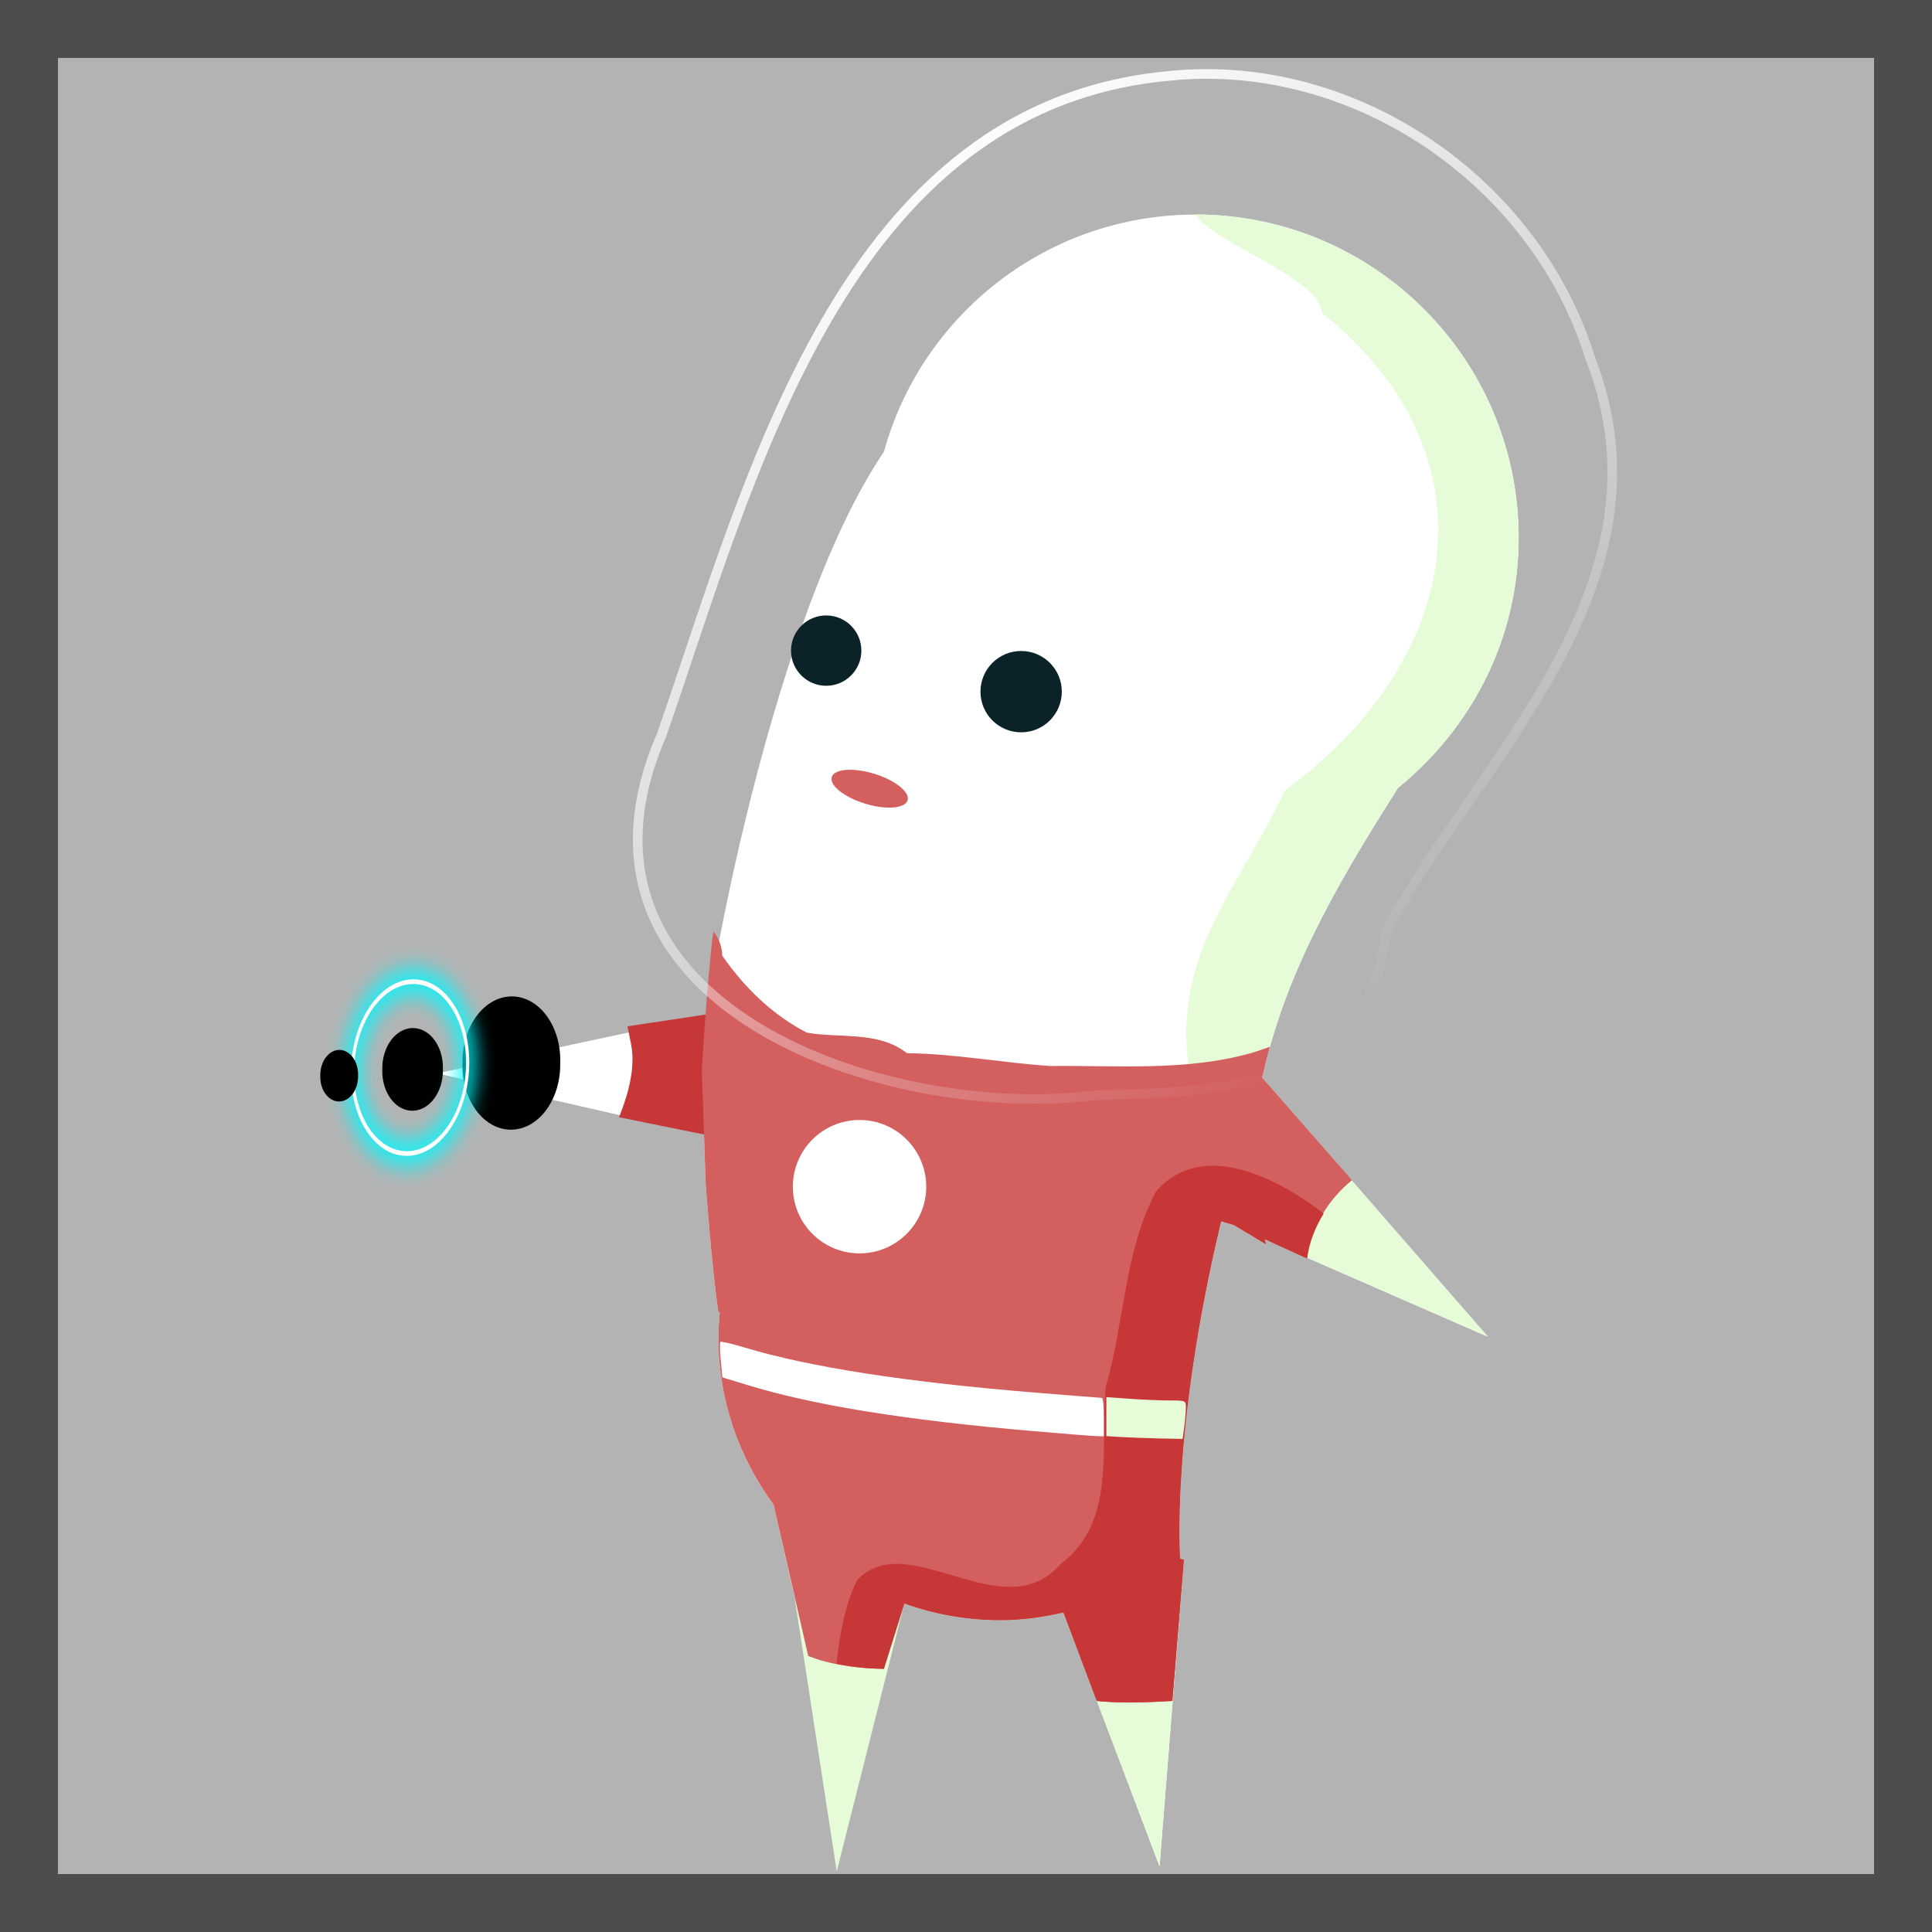
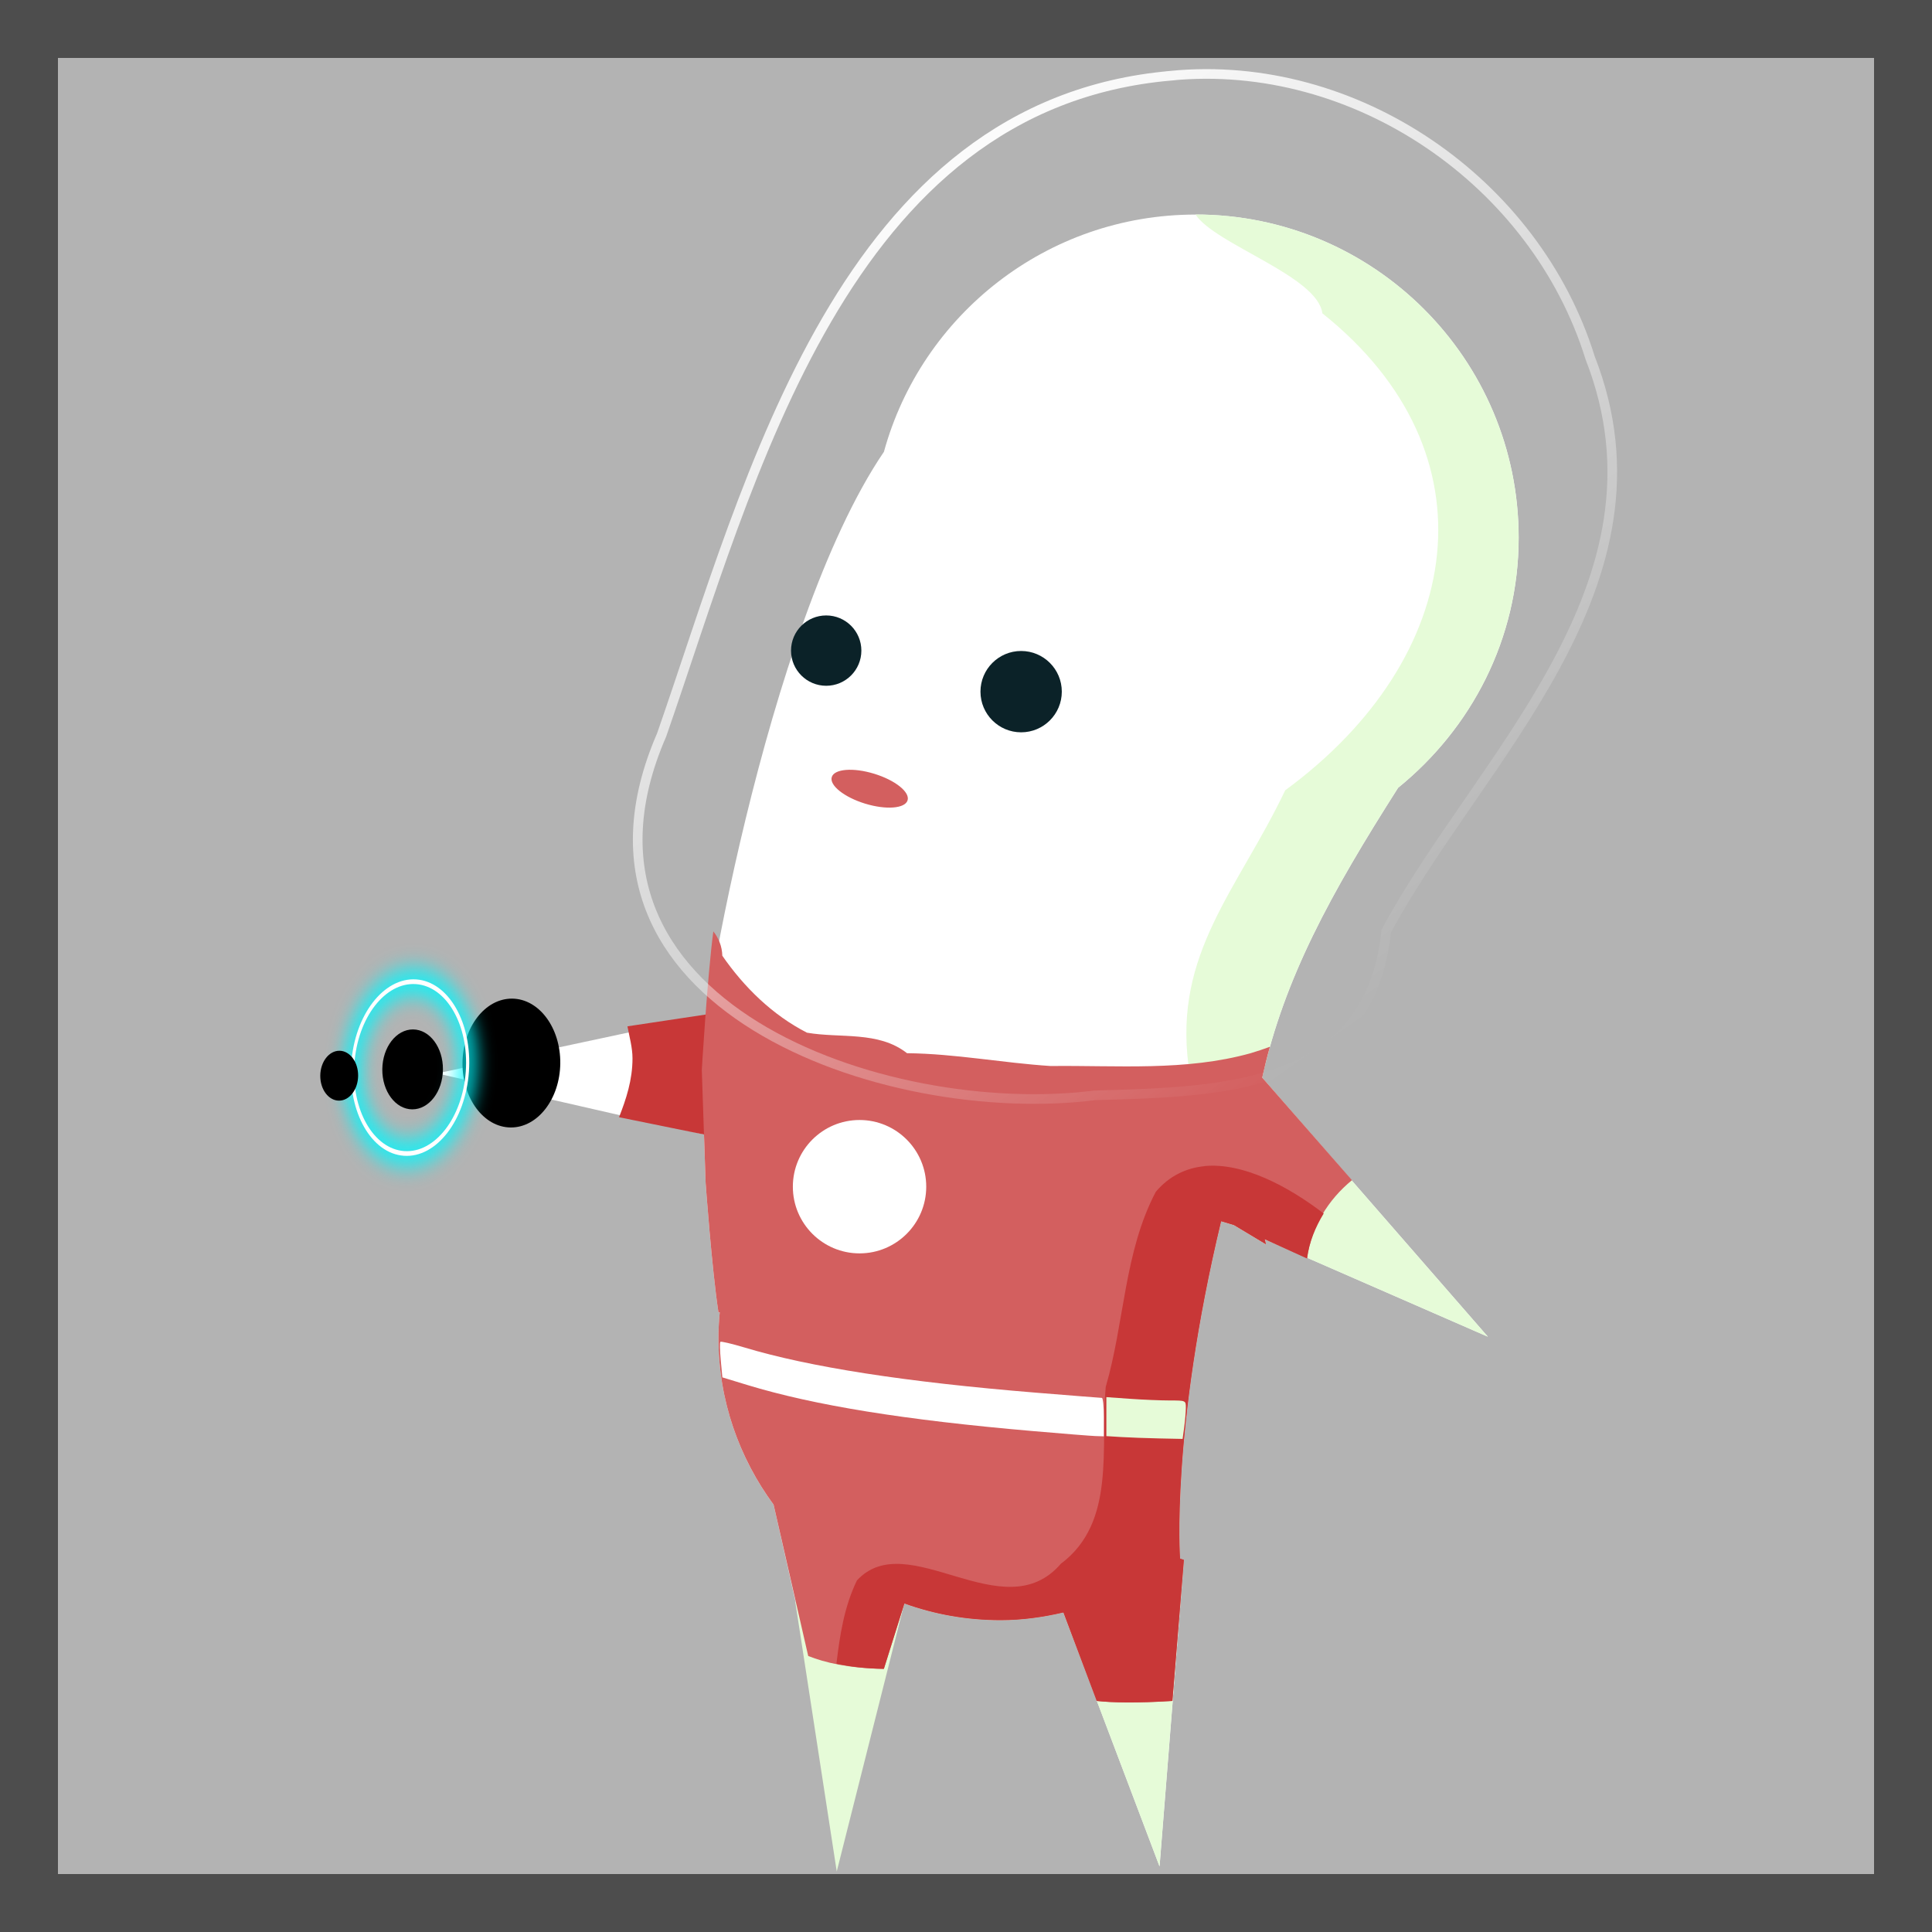
<svg xmlns="http://www.w3.org/2000/svg" xmlns:xlink="http://www.w3.org/1999/xlink" width="100" height="100" id="svg2" version="1.1" style="display:inline">
  <defs id="defs4">
    <linearGradient id="linearGradient3942">
      <stop style="stop-color:#ffffff;stop-opacity:1;" offset="0" id="stop3944" />
      <stop style="stop-color:#ffffff;stop-opacity:0;" offset="1" id="stop3946" />
    </linearGradient>
    <filter id="filter4320" x="-0.168" width="1.336" y="-0.168" height="1.336" color-interpolation-filters="sRGB">
      <feGaussianBlur stdDeviation="0.21" id="feGaussianBlur4322" />
    </filter>
    <linearGradient xlink:href="#linearGradient3942" id="linearGradient3090" gradientUnits="userSpaceOnUse" gradientTransform="matrix(0.762125,0,0,0.762125,-37.84816,39.82126)" x1="67.625" y1="38.5" x2="81.488" y2="58.169" />
    <linearGradient xlink:href="#linearGradient3942-3" id="linearGradient3090-1" gradientUnits="userSpaceOnUse" gradientTransform="matrix(0.7610702,0.04008383,-0.04008383,0.7610702,-35.36186,-27.9736)" x1="67.625" y1="38.5" x2="81.488" y2="58.169" />
    <linearGradient id="linearGradient3942-3">
      <stop style="stop-color:#ffffff;stop-opacity:1;" offset="0" id="stop3944-81" />
      <stop style="stop-color:#ffffff;stop-opacity:0;" offset="1" id="stop3946-3" />
    </linearGradient>
    <filter id="filter4320-0" x="-0.168" width="1.336" y="-0.168" height="1.336" color-interpolation-filters="sRGB">
      <feGaussianBlur stdDeviation="0.21" id="feGaussianBlur4322-9" />
    </filter>
    <linearGradient xlink:href="#linearGradient3942" id="linearGradient3845" gradientUnits="userSpaceOnUse" gradientTransform="matrix(0.762125,0,0,0.762125,-37.84816,39.82126)" x1="67.625" y1="38.5" x2="81.488" y2="58.169" />
  </defs>
  <g id="layer1" transform="translate(0,-952.3622)" style="display:inline">
    <rect style="fill:#4d4d4d;fill-opacity:1;stroke:none" id="rect6615" width="100" height="100" x="0" y="952.362" />
    <rect y="955.362" x="3" height="94" width="94" id="rect3821" style="fill:#b3b3b3;fill-opacity:1;stroke:none" />
  </g>
  <g id="layer2" style="display:inline">
    <g id="g3823" transform="matrix(2.787194,0,0,2.787194,3.012545,-181.665)">
      <path id="path3952" d="m 7.036,85.112 5.538,-1.183 c 0,0 2.473,0.802 -0.113,2.424 z" style="fill:#ffffff;fill-opacity:1;stroke:none" />
      <path id="path8728" d="m 21.121,69.163 c -2.762,0 -5.089,1.866 -5.787,4.406 -2.198,3.229 -3.523,11.127 -3.382,11.48 l 0.071,2.096 c 0,0 0.114,1.591 0.238,2.405 l 0.024,0 c -0.015,0.161 -0.024,0.312 -0.024,0.476 0,1.16 0.386,2.228 1.024,3.096 l 1.262,5.573 1.167,-3.739 c 0.558,0.202 1.158,0.31 1.786,0.31 0.406,0 0.787,-0.055 1.167,-0.143 l 1.786,4.716 0.453,-5.692 -0.071,-0.024 c 0,0 -0.176,-2.357 0.762,-6.264 l 0.238,0.071 0.595,0.357 c -0.011,-0.031 -0.012,-0.064 -0.024,-0.095 l 4.144,1.81 -4.192,-4.811 c 0.416,-1.861 1.274,-3.418 2.525,-5.383 1.357,-1.1 2.239,-2.761 2.239,-4.644 0,-3.315 -2.687,-6.002 -6.002,-6.002 z" style="fill:#ffffff;fill-opacity:1;stroke:none" />
      <path id="path3954" transform="translate(0,65)" d="m 12.562,18.938 -1.991,0.3 c 0.035,0.187 0.094,0.394 0.094,0.594 0,0.402 -0.117,0.756 -0.25,1.094 L 12.469,21.344 C 15.055,19.721 12.562,18.938 12.562,18.938 z" style="fill:#c83737;fill-opacity:1;stroke:none" />
      <path id="path8771" d="m 21.121,69.163 c 0.367,0.556 2.27,1.142 2.355,1.834 3.251,2.591 2.656,6.403 -0.69,8.858 -0.879,1.845 -2.074,3.022 -1.794,5.122 -0.021,2.346 -0.302,4.911 -1.658,7.026 -0.854,1.464 -2.577,2.056 -4.073,2.62 -0.519,0.13 -1.045,0.218 -1.572,0.31 l 0.769,5 1.255,-4.977 c 0.558,0.202 1.158,0.31 1.786,0.31 0.406,0 0.787,-0.055 1.167,-0.143 l 1.786,4.716 0.453,-5.692 -0.071,-0.024 c 0,0 -0.176,-2.357 0.762,-6.264 l 0.238,0.071 0.595,0.357 c -0.011,-0.031 -0.012,-0.064 -0.024,-0.095 l 4.144,1.81 -4.192,-4.811 c 0.416,-1.861 1.274,-3.418 2.525,-5.383 1.357,-1.1 2.239,-2.761 2.239,-4.644 0,-3.315 -2.687,-6.002 -6.002,-6.002 z" style="fill:#e6fbd8;fill-opacity:1;stroke:none" />
      <path id="path3089" d="m 12.166,82.476 c -0.111,0.839 -0.214,2.572 -0.214,2.572 l 0.071,2.096 c 0,0 0.114,1.591 0.238,2.405 l 0.024,0 c -0.015,0.161 -0.024,0.312 -0.024,0.476 0,1.16 0.386,2.228 1.024,3.096 l 0.643,2.81 c 0.308,0.123 0.751,0.229 1.405,0.238 L 15.715,94.956 c 0.558,0.202 1.158,0.31 1.786,0.31 0.406,0 0.787,-0.055 1.167,-0.143 l 0.619,1.643 c 0.286,0.032 0.738,0.042 1.405,0 l 0.214,-2.62 -0.071,-0.024 c 0,0 -0.176,-2.357 0.762,-6.264 l 0.238,0.071 0.595,0.357 c -0.011,-0.031 -0.012,-0.064 -0.024,-0.095 l 0.786,0.357 c 0.079,-0.587 0.392,-1.091 0.834,-1.453 l -1.667,-1.905 c 0.043,-0.193 0.09,-0.384 0.143,-0.572 -0.119,0.043 -0.237,0.084 -0.357,0.119 -1.208,0.337 -2.476,0.224 -3.715,0.238 -0.888,-0.057 -1.774,-0.229 -2.667,-0.238 -0.531,-0.417 -1.238,-0.273 -1.858,-0.381 -0.638,-0.326 -1.167,-0.843 -1.572,-1.429 -0.005,-0.178 -0.069,-0.328 -0.167,-0.453 z" style="fill:#d35f5f;fill-opacity:1;stroke:none" />
-       <path transform="matrix(0.4749853,0,0,0.4749853,-19.52119,54.28324)" d="m 72.5,48.375 a 1.375,1.375 0 1 1 -2.75,0 1.375,1.375 0 1 1 2.75,0 z" id="path8759" style="fill:#0b2228;fill-opacity:1;stroke:none" />
-       <path style="fill:#0b2228;fill-opacity:1;stroke:none" id="path8761" d="m 72.5,48.375 a 1.375,1.375 0 1 1 -2.75,0 1.375,1.375 0 1 1 2.75,0 z" transform="matrix(0.5492711,0,0,0.5492711,-21.18467,51.45179)" />
-       <path transform="matrix(0.5119043,0.1571389,-0.06189833,0.2016434,-18.34536,58.89406)" d="m 72.5,48.375 a 1.375,1.375 0 1 1 -2.75,0 1.375,1.375 0 1 1 2.75,0 z" id="path8782" style="fill:#d35f5f;fill-opacity:1;stroke:none" />
+       <path transform="matrix(0.4749853,0,0,0.4749853,-19.52119,54.28324)" d="m 72.5,48.375 c 0,0.759 -0.616,1.375 -1.375,1.375 -0.759,0 -1.375,-0.616 -1.375,-1.375 0,-0.759 0.616,-1.375 1.375,-1.375 0.759,0 1.375,0.616 1.375,1.375 z" id="path8759" style="fill:#0b2228;fill-opacity:1;stroke:none" />
+       <path style="fill:#0b2228;fill-opacity:1;stroke:none" id="path8761" d="m 72.5,48.375 c 0,0.759 -0.616,1.375 -1.375,1.375 -0.759,0 -1.375,-0.616 -1.375,-1.375 0,-0.759 0.616,-1.375 1.375,-1.375 0.759,0 1.375,0.616 1.375,1.375 z" transform="matrix(0.5492711,0,0,0.5492711,-21.18467,51.45179)" />
+       <path transform="matrix(0.5119043,0.1571389,-0.06189833,0.2016434,-18.34536,58.89406)" d="m 72.5,48.375 c 0,0.759 -0.616,1.375 -1.375,1.375 -0.759,0 -1.375,-0.616 -1.375,-1.375 0,-0.759 0.616,-1.375 1.375,-1.375 0.759,0 1.375,0.616 1.375,1.375 z" id="path8782" style="fill:#d35f5f;fill-opacity:1;stroke:none" />
      <path id="path3140" d="m 21.288,86.835 c -0.335,0.032 -0.654,0.178 -0.905,0.476 -0.588,1.114 -0.581,2.426 -0.929,3.62 -0.108,1.115 0.202,2.514 -0.834,3.287 -1.067,1.242 -2.845,-0.71 -3.787,0.31 -0.236,0.486 -0.317,1.013 -0.381,1.548 0.243,0.049 0.525,0.09 0.881,0.095 l 0.381,-1.215 c 0.558,0.202 1.158,0.31 1.786,0.31 0.406,0 0.787,-0.055 1.167,-0.143 l 0.619,1.643 c 0.286,0.032 0.738,0.042 1.405,0 l 0.214,-2.62 -0.071,-0.024 c 0,0 -0.176,-2.357 0.762,-6.264 l 0.238,0.071 0.595,0.357 c -0.011,-0.031 -0.012,-0.064 -0.024,-0.095 l 0.786,0.357 c 0.041,-0.305 0.157,-0.582 0.31,-0.834 -0.656,-0.503 -1.494,-0.95 -2.215,-0.881 z" style="fill:#c83737;fill-opacity:1;stroke:none" />
      <path id="path3150" d="m 18.108,91.755 c -2.39,-0.206 -4.066,-0.477 -5.316,-0.858 l -0.458,-0.14 -0.03,-0.319 c -0.016,-0.175 -0.02,-0.329 -0.007,-0.341 0.012,-0.012 0.21,0.034 0.44,0.103 1.217,0.367 3.003,0.644 5.418,0.841 0.655,0.053 1.207,0.097 1.227,0.097 0.02,0 0.036,0.161 0.036,0.357 l 0,0.357 -0.155,-0.005 c -0.085,-0.003 -0.605,-0.044 -1.155,-0.092 z" style="fill:#ffffff;fill-opacity:1;stroke:none" />
      <path id="path3152" d="m 19.739,91.865 -0.274,-0.017 0,-0.362 0,-0.362 0.436,0.031 c 0.24,0.017 0.572,0.031 0.738,0.031 0.301,0 0.302,6.51e-4 0.302,0.136 0,0.075 -0.014,0.236 -0.03,0.357 l -0.03,0.221 -0.434,-0.009 c -0.239,-0.005 -0.557,-0.017 -0.708,-0.026 z" style="fill:#e6fbd8;fill-opacity:1;stroke:none" />
      <path id="path3930" d="m 20.661,66.585 c -6.091,0.533 -7.791,7.467 -9.455,12.242 -2.178,5.009 4.159,7.188 8.05,6.692 2.47,-0.064 5.106,-0.15 5.406,-3.049 1.713,-3.193 5.434,-6.433 3.787,-10.646 -1.016,-3.273 -4.362,-5.575 -7.788,-5.24 z" style="fill:none;stroke:url(#linearGradient3845);stroke-width:0.179;stroke-miterlimit:4;stroke-opacity:1;stroke-dasharray:none" />
-       <path transform="matrix(0.762125,0,0,0.762125,-42.75434,39.29731)" d="m 77.25,62.875 a 1.625,1.625 0 1 1 -3.25,0 1.625,1.625 0 1 1 3.25,0 z" id="path4212" style="fill:#ffffff;fill-opacity:1;stroke:none" />
+       <path transform="matrix(0.762125,0,0,0.762125,-42.75434,39.29731)" d="m 77.25,62.875 c 0,0.897 -0.728,1.625 -1.625,1.625 C 74.728,64.5 74,63.772 74,62.875 c 0,-0.897 0.728,-1.625 1.625,-1.625 0.897,0 1.625,0.728 1.625,1.625 z" id="path4212" style="fill:#ffffff;fill-opacity:1;stroke:none" />
      <g id="g3175" transform="matrix(-0.5064032,-0.3759665,-0.3759665,0.5064032,78.44383,85.62091)">
-         <path transform="matrix(1.381715,1.01298,-1.00923,1.388774,28.94736,-118.7214)" d="m 92.719,65.484 a 0.84,1.105 0 1 1 -1.679,0 0.84,1.105 0 1 1 1.679,0 z" id="path3177" style="fill:#000000;fill-opacity:1;stroke:none" />
-         <path style="fill:#000000;fill-opacity:1;stroke:none" id="path3179" d="m 92.719,65.484 a 0.84,1.105 0 1 1 -1.679,0 0.84,1.105 0 1 1 1.679,0 z" transform="matrix(0.8569634,0.6282677,-0.6259416,0.8613414,54.28556,-46.95248)" />
+         <path transform="matrix(1.381715,1.01298,-1.00923,1.388774,28.94736,-118.7214)" d="m 92.719,65.484 c 0,0.61 -0.376,1.105 -0.84,1.105 -0.464,0 -0.84,-0.495 -0.84,-1.105 0,-0.61 0.376,-1.105 0.84,-1.105 0.464,0 0.84,0.495 0.84,1.105 z" id="path3177" style="fill:#000000;fill-opacity:1;stroke:none" />
+         <path style="fill:#000000;fill-opacity:1;stroke:none" id="path3179" d="m 92.719,65.484 c 0,0.61 -0.376,1.105 -0.84,1.105 -0.464,0 -0.84,-0.495 -0.84,-1.105 0,-0.61 0.376,-1.105 0.84,-1.105 0.464,0 0.84,0.495 0.84,1.105 z" transform="matrix(0.8569634,0.6282677,-0.6259416,0.8613414,54.28556,-46.95248)" />
        <g transform="matrix(0.3749371,0.2397216,-0.3593025,0.561968,92.53155,24.94297)" id="g3181">
-           <path style="fill:none;stroke:#00f9ff;stroke-width:0.412;stroke-miterlimit:4;stroke-opacity:1;stroke-dasharray:none;filter:url(#filter4320)" id="path3183" d="m 51.5,69.5 a 1.5,1.5 0 1 1 -3,0 1.5,1.5 0 1 1 3,0 z" transform="matrix(2.532065,0,0,2.532065,-76.24968,-122.3017)" />
-           <path transform="matrix(2.532065,0,0,2.532065,-76.24968,-122.3017)" d="m 51.5,69.5 a 1.5,1.5 0 1 1 -3,0 1.5,1.5 0 1 1 3,0 z" id="path3185" style="fill:none;stroke:#ffffff;stroke-width:0.082;stroke-miterlimit:4;stroke-opacity:1;stroke-dasharray:none" />
+           <path style="fill:none;stroke:#00f9ff;stroke-width:0.412;stroke-miterlimit:4;stroke-opacity:1;stroke-dasharray:none;filter:url(#filter4320)" id="path3183" d="m 51.5,69.5 c 0,0.828 -0.672,1.5 -1.5,1.5 -0.828,0 -1.5,-0.672 -1.5,-1.5 0,-0.828 0.672,-1.5 1.5,-1.5 0.828,0 1.5,0.672 1.5,1.5 z" transform="matrix(2.532065,0,0,2.532065,-76.24968,-122.3017)" />
+           <path transform="matrix(2.532065,0,0,2.532065,-76.24968,-122.3017)" d="m 51.5,69.5 c 0,0.828 -0.672,1.5 -1.5,1.5 -0.828,0 -1.5,-0.672 -1.5,-1.5 0,-0.828 0.672,-1.5 1.5,-1.5 0.828,0 1.5,0.672 1.5,1.5 z" id="path3185" style="fill:none;stroke:#ffffff;stroke-width:0.082;stroke-miterlimit:4;stroke-opacity:1;stroke-dasharray:none" />
        </g>
-         <path transform="matrix(0.53497,0.3922038,-0.3907518,0.537703,70.09396,-2.632254)" d="m 92.719,65.484 a 0.84,1.105 0 1 1 -1.679,0 0.84,1.105 0 1 1 1.679,0 z" id="path3187" style="fill:#000000;fill-opacity:1;stroke:none" />
+         <path transform="matrix(0.53497,0.3922038,-0.3907518,0.537703,70.09396,-2.632254)" d="m 92.719,65.484 c 0,0.61 -0.376,1.105 -0.84,1.105 -0.464,0 -0.84,-0.495 -0.84,-1.105 0,-0.61 0.376,-1.105 0.84,-1.105 0.464,0 0.84,0.495 0.84,1.105 z" id="path3187" style="fill:#000000;fill-opacity:1;stroke:none" />
      </g>
    </g>
  </g>
  <g id="layer4" style="display:none" transform="translate(0,65)">
-     <g id="g4082" transform="matrix(2.820345,0,0,2.820345,4.334478,-66.54427)">
+     <g id="g4082" transform="matrix(2.818006,0.1148402,-0.1148402,2.818006,6.394033,-68.81217)">
      <path id="path3952-9" d="m 9.025,17.327 1.708,2.016 1.841,-0.415 c 0,0 2.473,0.802 -0.113,2.424 l -2.275,-0.433 c -1.115,-0.834 -0.984,-2.29 -1.161,-3.592 z" style="fill:#ffffff;fill-opacity:1;stroke:none;display:inline" />
      <path id="path8728-7" d="m 21.559,4.288 c -2.762,0 -5.089,1.866 -5.787,4.406 -2.198,3.229 -3.773,11.002 -3.632,11.355 l 0.071,2.096 c 0,0 0.114,1.591 0.238,2.405 l 0.024,0 c -0.015,0.161 -0.024,0.312 -0.024,0.476 0,1.16 0.199,2.228 0.837,3.096 l 1.262,5.573 1.167,-3.739 c 0.558,0.202 1.158,0.31 1.786,0.31 0.406,0 0.787,-0.055 1.167,-0.143 l 1.786,4.716 0.453,-5.692 -0.071,-0.024 c 0,0 -0.176,-2.357 0.762,-6.264 l 0.238,0.071 0.595,0.357 c -0.011,-0.031 -0.012,-0.064 -0.024,-0.095 l 4.144,1.81 -4.192,-4.811 c 0.416,-1.861 1.711,-3.293 2.962,-5.258 1.357,-1.1 2.239,-2.761 2.239,-4.644 0,-3.315 -2.687,-6.002 -6.002,-6.002 z" style="fill:#ffffff;fill-opacity:1;stroke:none;display:inline" />
      <path id="path3954-6" d="m 12.562,18.938 -1.991,0.3 c 0.035,0.187 0.094,0.394 0.094,0.594 0,0.402 -0.117,0.756 -0.25,1.094 L 12.469,21.344 C 15.055,19.721 12.562,18.938 12.562,18.938 z" style="fill:#c83737;fill-opacity:1;stroke:none;display:inline" />
      <path id="path8771-08" d="m 21.434,4.413 c 0.367,0.556 2.27,1.142 2.355,1.834 3.251,2.591 2.344,6.153 -1.002,8.608 -0.879,1.845 -2.074,3.022 -1.794,5.122 -0.021,2.346 -0.302,4.911 -1.658,7.026 -0.854,1.464 -2.577,2.056 -4.073,2.62 -0.519,0.13 -1.045,0.218 -1.572,0.31 l 0.769,5 1.255,-4.977 c 0.558,0.202 1.158,0.31 1.786,0.31 0.406,0 0.787,-0.055 1.167,-0.143 l 1.786,4.716 0.453,-5.692 -0.071,-0.024 c 0,0 -0.176,-2.357 0.762,-6.264 l 0.238,0.071 0.595,0.357 c -0.011,-0.031 -0.012,-0.064 -0.024,-0.095 l 4.144,1.81 -4.192,-4.811 c 0.416,-1.861 1.274,-3.418 2.525,-5.383 1.357,-1.1 2.551,-2.511 2.551,-4.394 0,-3.315 -2.187,-5.814 -5.502,-5.814 z" style="fill:#e6fbd8;fill-opacity:1;stroke:none;display:inline" />
      <path id="path3089-5" d="m 12.229,17.789 c -0.111,0.839 -0.214,2.572 -0.214,2.572 l 0.071,2.096 c 0,0 0.114,1.591 0.238,2.405 l 0.024,0 c -0.015,0.161 -0.024,0.312 -0.024,0.476 0,1.16 0.324,1.916 0.962,2.784 l 0.643,2.81 c 0.308,0.123 0.751,0.229 1.405,0.238 L 15.715,29.956 c 0.558,0.202 1.158,0.31 1.786,0.31 0.406,0 0.787,-0.055 1.167,-0.143 l 0.619,1.643 c 0.286,0.032 0.738,0.042 1.405,0 l 0.214,-2.62 -0.071,-0.024 c 0,0 -0.176,-2.357 0.762,-6.264 l 0.238,0.071 0.595,0.357 c -0.011,-0.031 -0.012,-0.064 -0.024,-0.095 l 0.786,0.357 c 0.079,-0.587 0.392,-1.091 0.834,-1.453 l -1.667,-1.905 c 0.043,-0.193 0.09,-0.384 0.143,-0.572 -0.119,0.043 -0.237,0.084 -0.357,0.119 -1.208,0.337 -2.413,0.536 -3.653,0.551 -0.888,-0.057 -1.774,-0.229 -2.667,-0.238 -0.531,-0.417 -1.238,-0.273 -1.858,-0.381 -0.638,-0.326 -1.167,-0.843 -1.572,-1.429 -0.005,-0.178 -0.069,-0.328 -0.167,-0.453 z" style="fill:#d35f5f;fill-opacity:1;stroke:none;display:inline" />
      <path transform="matrix(0.4749853,0,0,0.2477126,-19.52119,0.2775589)" d="m 72.5,48.375 a 1.375,1.375 0 1 1 -2.75,0 1.375,1.375 0 1 1 2.75,0 z" id="path8759-7" style="fill:#0b2228;fill-opacity:1;stroke:none;display:inline" />
      <path style="fill:#0b2228;fill-opacity:1;stroke:none;display:inline" id="path8761-8" d="m 72.5,48.375 a 1.375,1.375 0 1 1 -2.75,0 1.375,1.375 0 1 1 2.75,0 z" transform="matrix(0.5492711,0,0,0.2765438,-21.18467,-0.3550244)" />
      <path transform="matrix(0.5119043,0.1571389,-0.06189833,0.2016434,-18.34536,-6.105937)" d="m 72.5,48.375 a 1.375,1.375 0 1 1 -2.75,0 1.375,1.375 0 1 1 2.75,0 z" id="path8782-0" style="fill:#d35f5f;fill-opacity:1;stroke:none;display:inline" />
      <path id="path3140-1" d="m 21.288,21.835 c -0.335,0.032 -0.654,0.178 -0.905,0.476 -0.588,1.114 -0.581,2.426 -0.929,3.62 -0.108,1.115 0.202,2.514 -0.834,3.287 -1.067,1.242 -2.845,-0.71 -3.787,0.31 -0.236,0.486 -0.317,1.013 -0.381,1.548 0.243,0.049 0.525,0.09 0.881,0.095 l 0.381,-1.215 c 0.558,0.202 1.158,0.31 1.786,0.31 0.406,0 0.787,-0.055 1.167,-0.143 l 0.619,1.643 c 0.286,0.032 0.738,0.042 1.405,0 l 0.214,-2.62 -0.071,-0.024 c 0,0 -0.176,-2.357 0.762,-6.264 l 0.238,0.071 0.595,0.357 c -0.011,-0.031 -0.012,-0.064 -0.024,-0.095 l 0.786,0.357 c 0.041,-0.305 0.157,-0.582 0.31,-0.834 -0.656,-0.503 -1.494,-0.95 -2.215,-0.881 z" style="fill:#c83737;fill-opacity:1;stroke:none;display:inline" />
      <path id="path3150-2" d="m 18.108,26.755 c -2.39,-0.206 -4.066,-0.477 -5.316,-0.858 l -0.458,-0.14 -0.03,-0.319 c -0.016,-0.175 -0.02,-0.329 -0.007,-0.341 0.012,-0.012 0.21,0.034 0.44,0.103 1.217,0.367 3.003,0.644 5.418,0.841 0.655,0.053 1.207,0.097 1.227,0.097 0.02,0 0.036,0.161 0.036,0.357 l 0,0.357 -0.155,-0.005 c -0.085,-0.003 -0.605,-0.044 -1.155,-0.092 z" style="fill:#ffffff;fill-opacity:1;stroke:none;display:inline" />
      <path id="path3152-2" d="m 19.739,26.865 -0.274,-0.017 0,-0.362 0,-0.362 0.436,0.031 c 0.24,0.017 0.572,0.031 0.738,0.031 0.301,0 0.302,6.51e-4 0.302,0.136 0,0.075 -0.014,0.236 -0.03,0.357 l -0.03,0.221 -0.434,-0.009 c -0.239,-0.005 -0.557,-0.017 -0.708,-0.026 z" style="fill:#e6fbd8;fill-opacity:1;stroke:none;display:inline" />
      <path id="path3930-7" d="m 21.658,1.83 c -6.11,0.212 -8.173,7.047 -10.086,11.727 -2.439,4.887 3.775,7.396 7.687,7.107 2.47,0.066 5.106,0.119 5.559,-2.76 1.879,-3.099 5.764,-6.138 4.341,-10.432 -0.843,-3.322 -4.062,-5.796 -7.502,-5.642 z" style="fill:none;stroke:url(#linearGradient3090-1);stroke-width:0.177;stroke-miterlimit:4;stroke-opacity:1;stroke-dasharray:none;display:inline" />
      <path transform="matrix(0.762125,0,0,0.762125,-42.75434,-25.70269)" d="m 77.25,62.875 a 1.625,1.625 0 1 1 -3.25,0 1.625,1.625 0 1 1 3.25,0 z" id="path4212-67" style="fill:#ffffff;fill-opacity:1;stroke:none;display:inline" />
      <g id="g3175-0" transform="matrix(0.1314847,-0.6168524,-0.6168524,-0.1314847,37.98204,82.09886)" style="display:inline">
        <path transform="matrix(1.381715,1.01298,-1.00923,1.388774,28.94736,-118.7214)" d="m 92.719,65.484 a 0.84,1.105 0 1 1 -1.679,0 0.84,1.105 0 1 1 1.679,0 z" id="path3177-1" style="fill:#000000;fill-opacity:1;stroke:none" />
        <path style="fill:#000000;fill-opacity:1;stroke:none" id="path3179-1" d="m 92.719,65.484 a 0.84,1.105 0 1 1 -1.679,0 0.84,1.105 0 1 1 1.679,0 z" transform="matrix(0.8569634,0.6282677,-0.6259416,0.8613414,54.28556,-46.95248)" />
        <g transform="matrix(0.3749371,0.2397216,-0.3593025,0.561968,92.53155,24.94297)" id="g3181-6">
          <path style="fill:none;stroke:#00f9ff;stroke-width:0.408;stroke-miterlimit:4;stroke-opacity:1;stroke-dasharray:none;filter:url(#filter4320-0)" id="path3183-1" d="m 51.5,69.5 a 1.5,1.5 0 1 1 -3,0 1.5,1.5 0 1 1 3,0 z" transform="matrix(2.532065,0,0,2.532065,-76.24968,-122.3017)" />
          <path transform="matrix(2.532065,0,0,2.532065,-76.24968,-122.3017)" d="m 51.5,69.5 a 1.5,1.5 0 1 1 -3,0 1.5,1.5 0 1 1 3,0 z" id="path3185-5" style="fill:none;stroke:#ffffff;stroke-width:0.082;stroke-miterlimit:4;stroke-opacity:1;stroke-dasharray:none" />
        </g>
        <path transform="matrix(0.53497,0.3922038,-0.3907518,0.537703,70.09396,-2.632254)" d="m 92.719,65.484 a 0.84,1.105 0 1 1 -1.679,0 0.84,1.105 0 1 1 1.679,0 z" id="path3187-9" style="fill:#000000;fill-opacity:1;stroke:none" />
      </g>
    </g>
  </g>
</svg>
